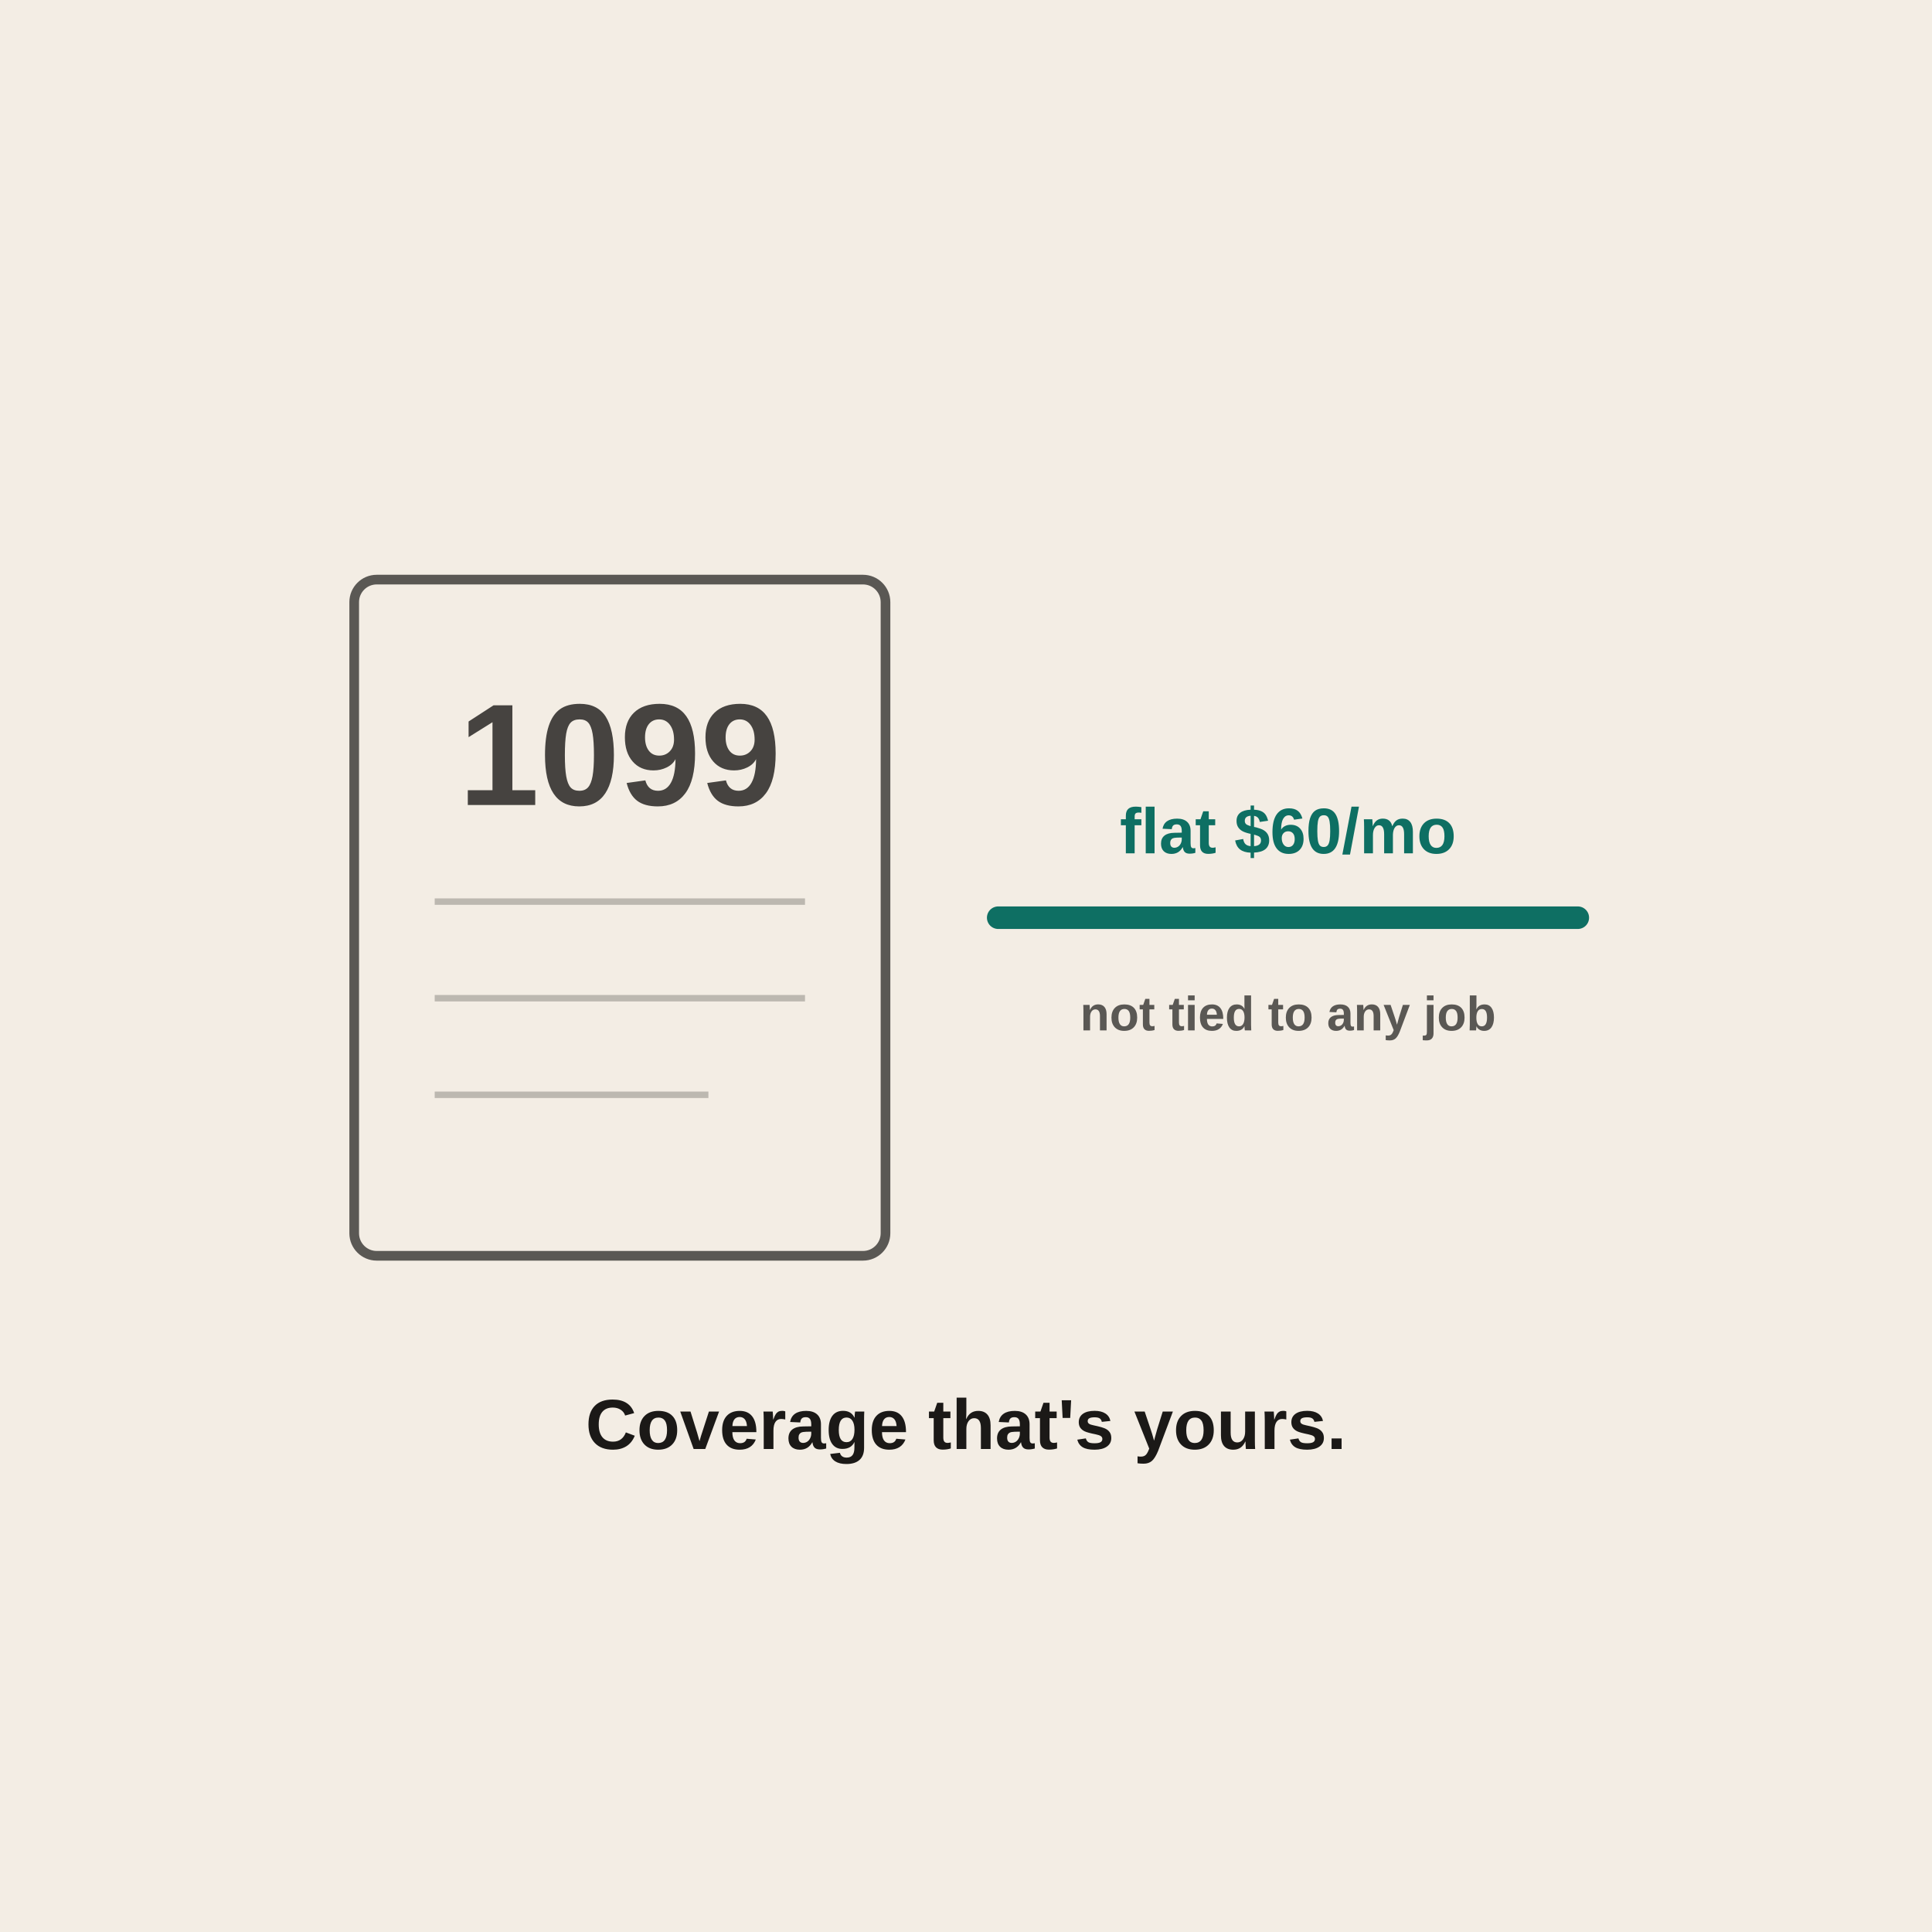
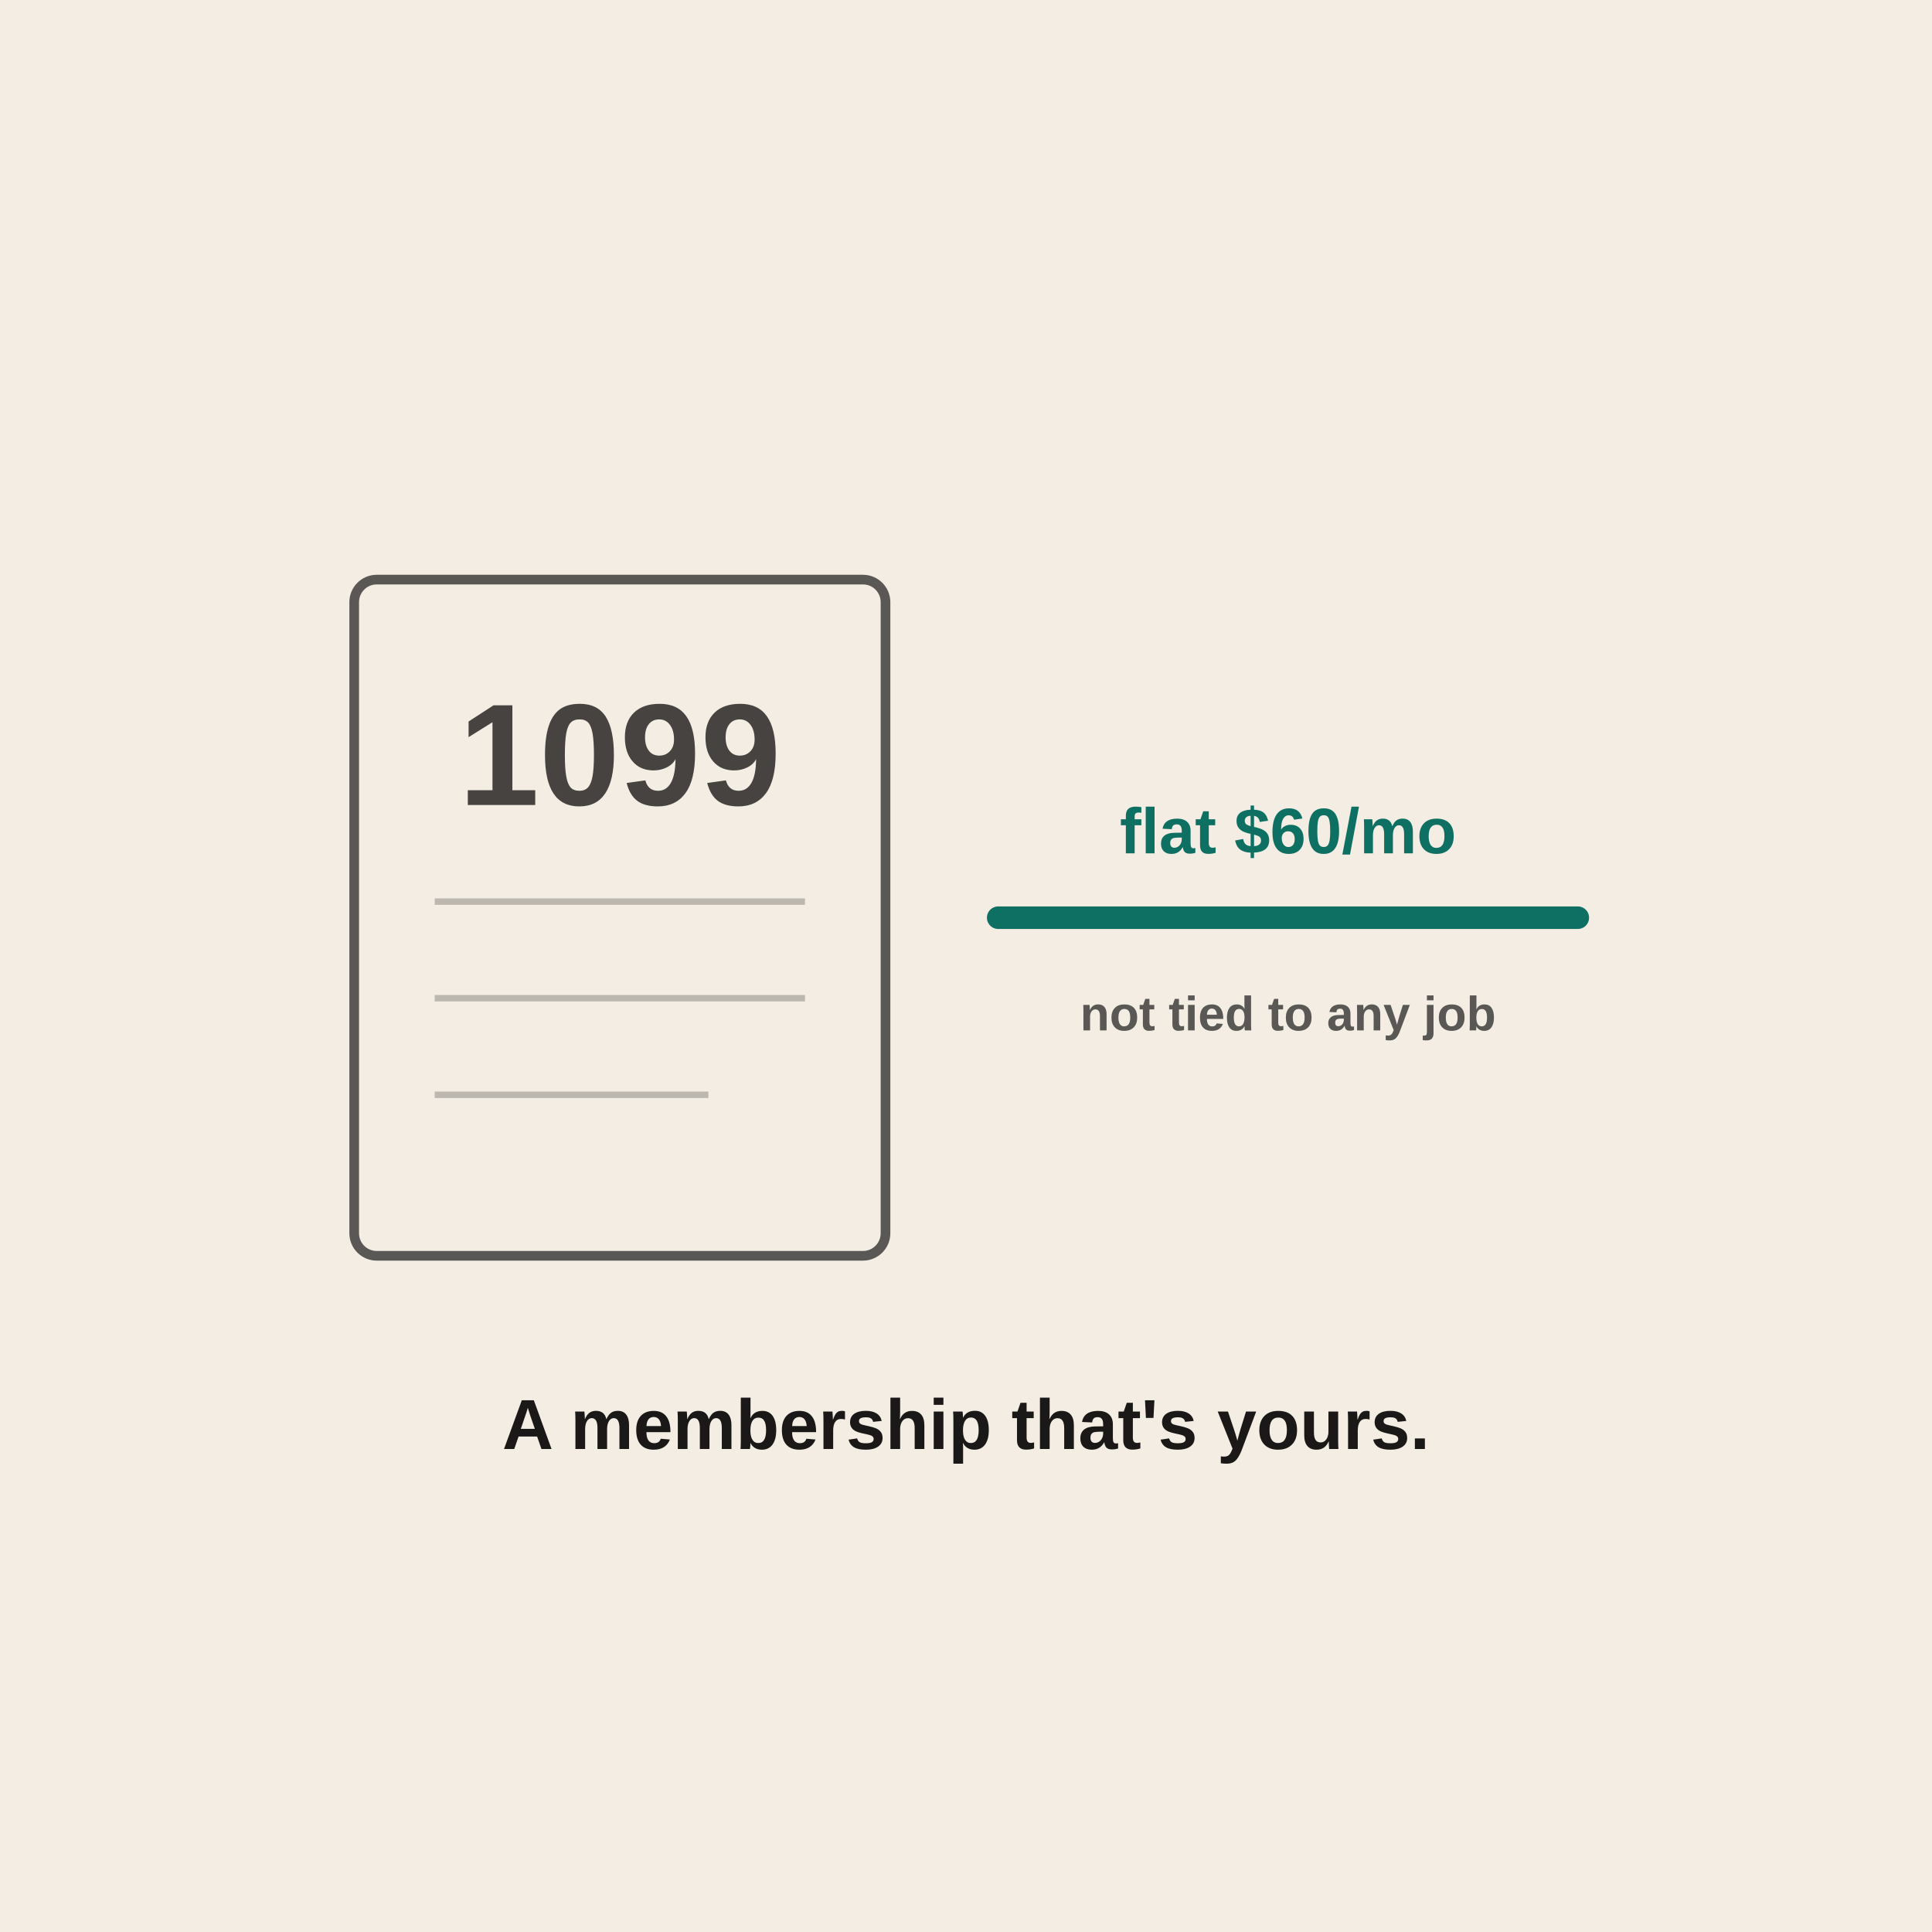
<svg xmlns="http://www.w3.org/2000/svg" viewBox="0 0 1200 1200" font-family="Manrope, 'Helvetica Neue', Arial, sans-serif">
  <style id="normaltown-theme">.f-bg{fill:#F3EDE4}.s-bg{stroke:#F3EDE4}.f-ink{fill:#1B1917}.s-ink{stroke:#1B1917}.f-ac{fill:#0E6F63}.s-ac{stroke:#0E6F63}@media (prefers-color-scheme:dark){.f-bg{fill:#141210}.s-bg{stroke:#141210}.f-ink{fill:#F7F3EC}.s-ink{stroke:#F7F3EC}.f-ac{fill:#4FC7B4}.s-ac{stroke:#4FC7B4}}</style>
  <rect class="f-bg" width="1200" height="1200" />
  <rect class="s-ink" x="220" y="360" width="330" height="420" rx="14" fill="none" stroke-width="6" stroke-opacity="0.7" />
  <text class="f-ink" x="385" y="500" text-anchor="middle" font-size="90" font-weight="800" fill-opacity="0.8">1099</text>
  <line class="s-ink" x1="270" y1="560" x2="500" y2="560" stroke-width="4" stroke-opacity="0.25" />
  <line class="s-ink" x1="270" y1="620" x2="500" y2="620" stroke-width="4" stroke-opacity="0.25" />
  <line class="s-ink" x1="270" y1="680" x2="440" y2="680" stroke-width="4" stroke-opacity="0.25" />
  <line class="s-ac" x1="620" y1="570" x2="980" y2="570" stroke-width="14" stroke-linecap="round" />
  <text class="f-ac" x="800" y="530" text-anchor="middle" font-size="40" font-weight="800">flat $60/mo</text>
  <text class="f-ink" x="800" y="640" text-anchor="middle" font-size="30" font-weight="600" fill-opacity="0.7">not tied to any job</text>
-   <text class="f-ink" x="600" y="900" text-anchor="middle" font-size="44" font-weight="800">Coverage that's yours.</text>
+   <text class="f-ink" x="600" y="900" text-anchor="middle" font-size="44" font-weight="800">A membership that's yours.</text>
</svg>
